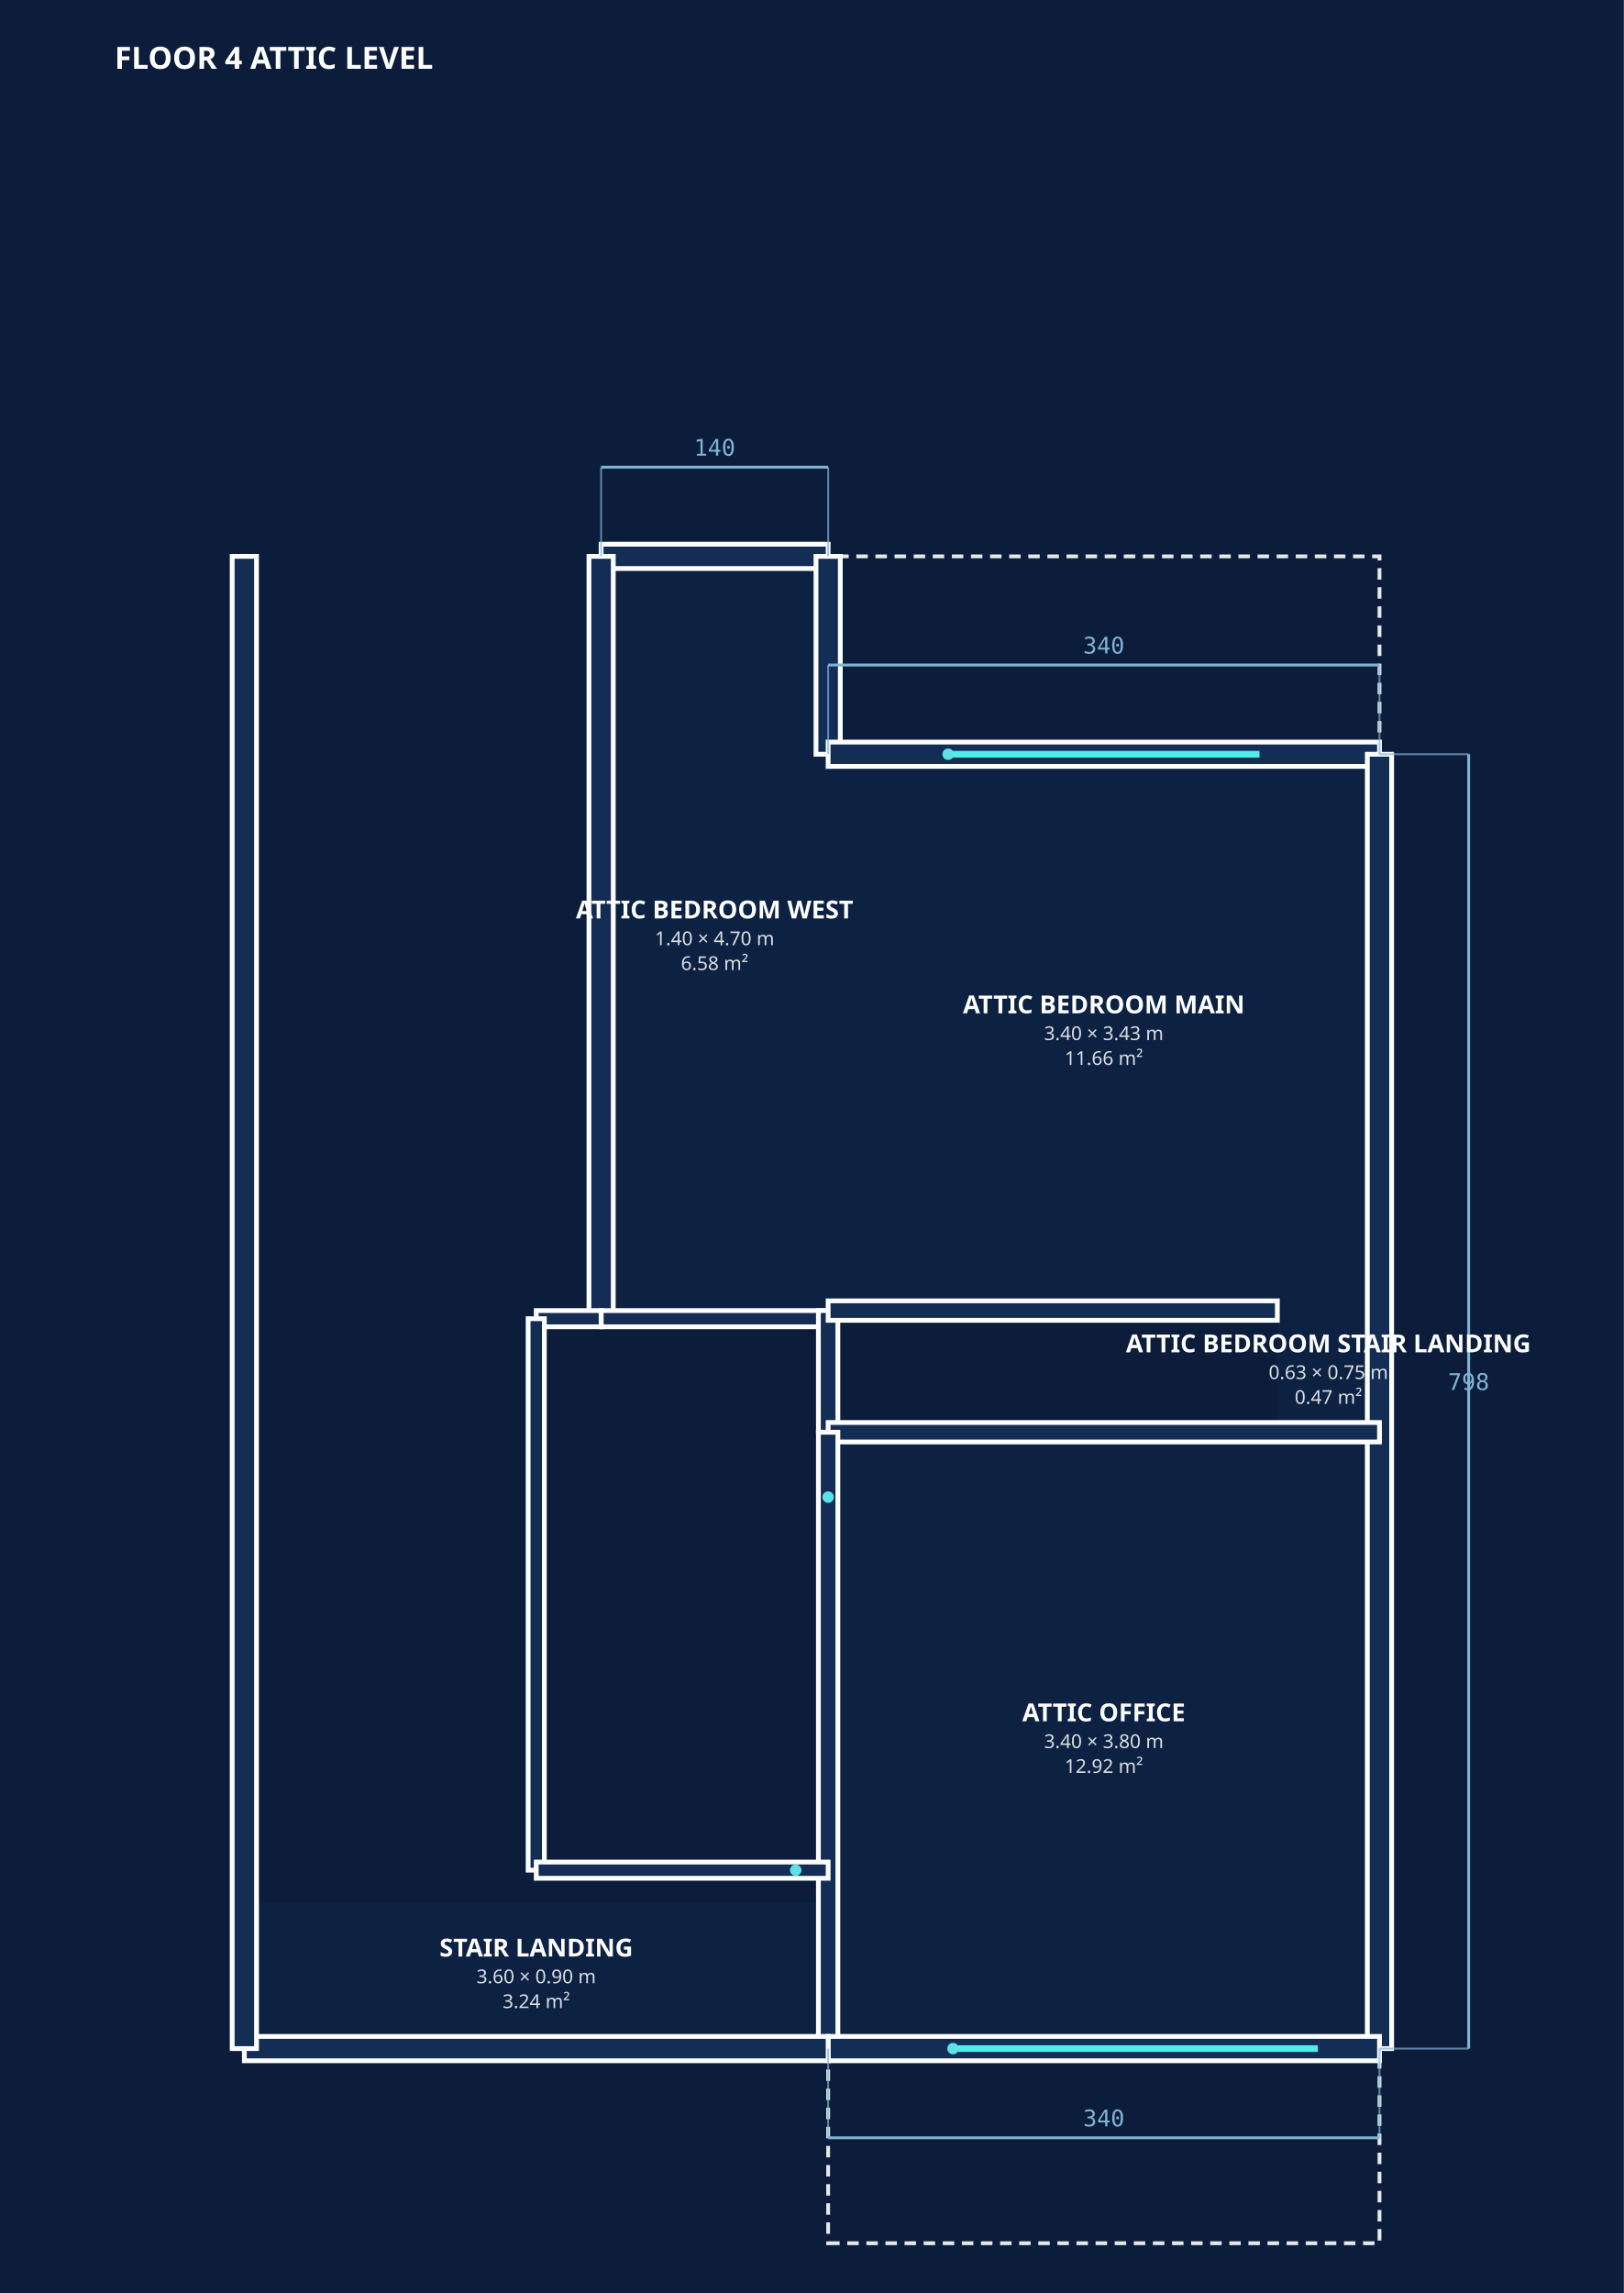
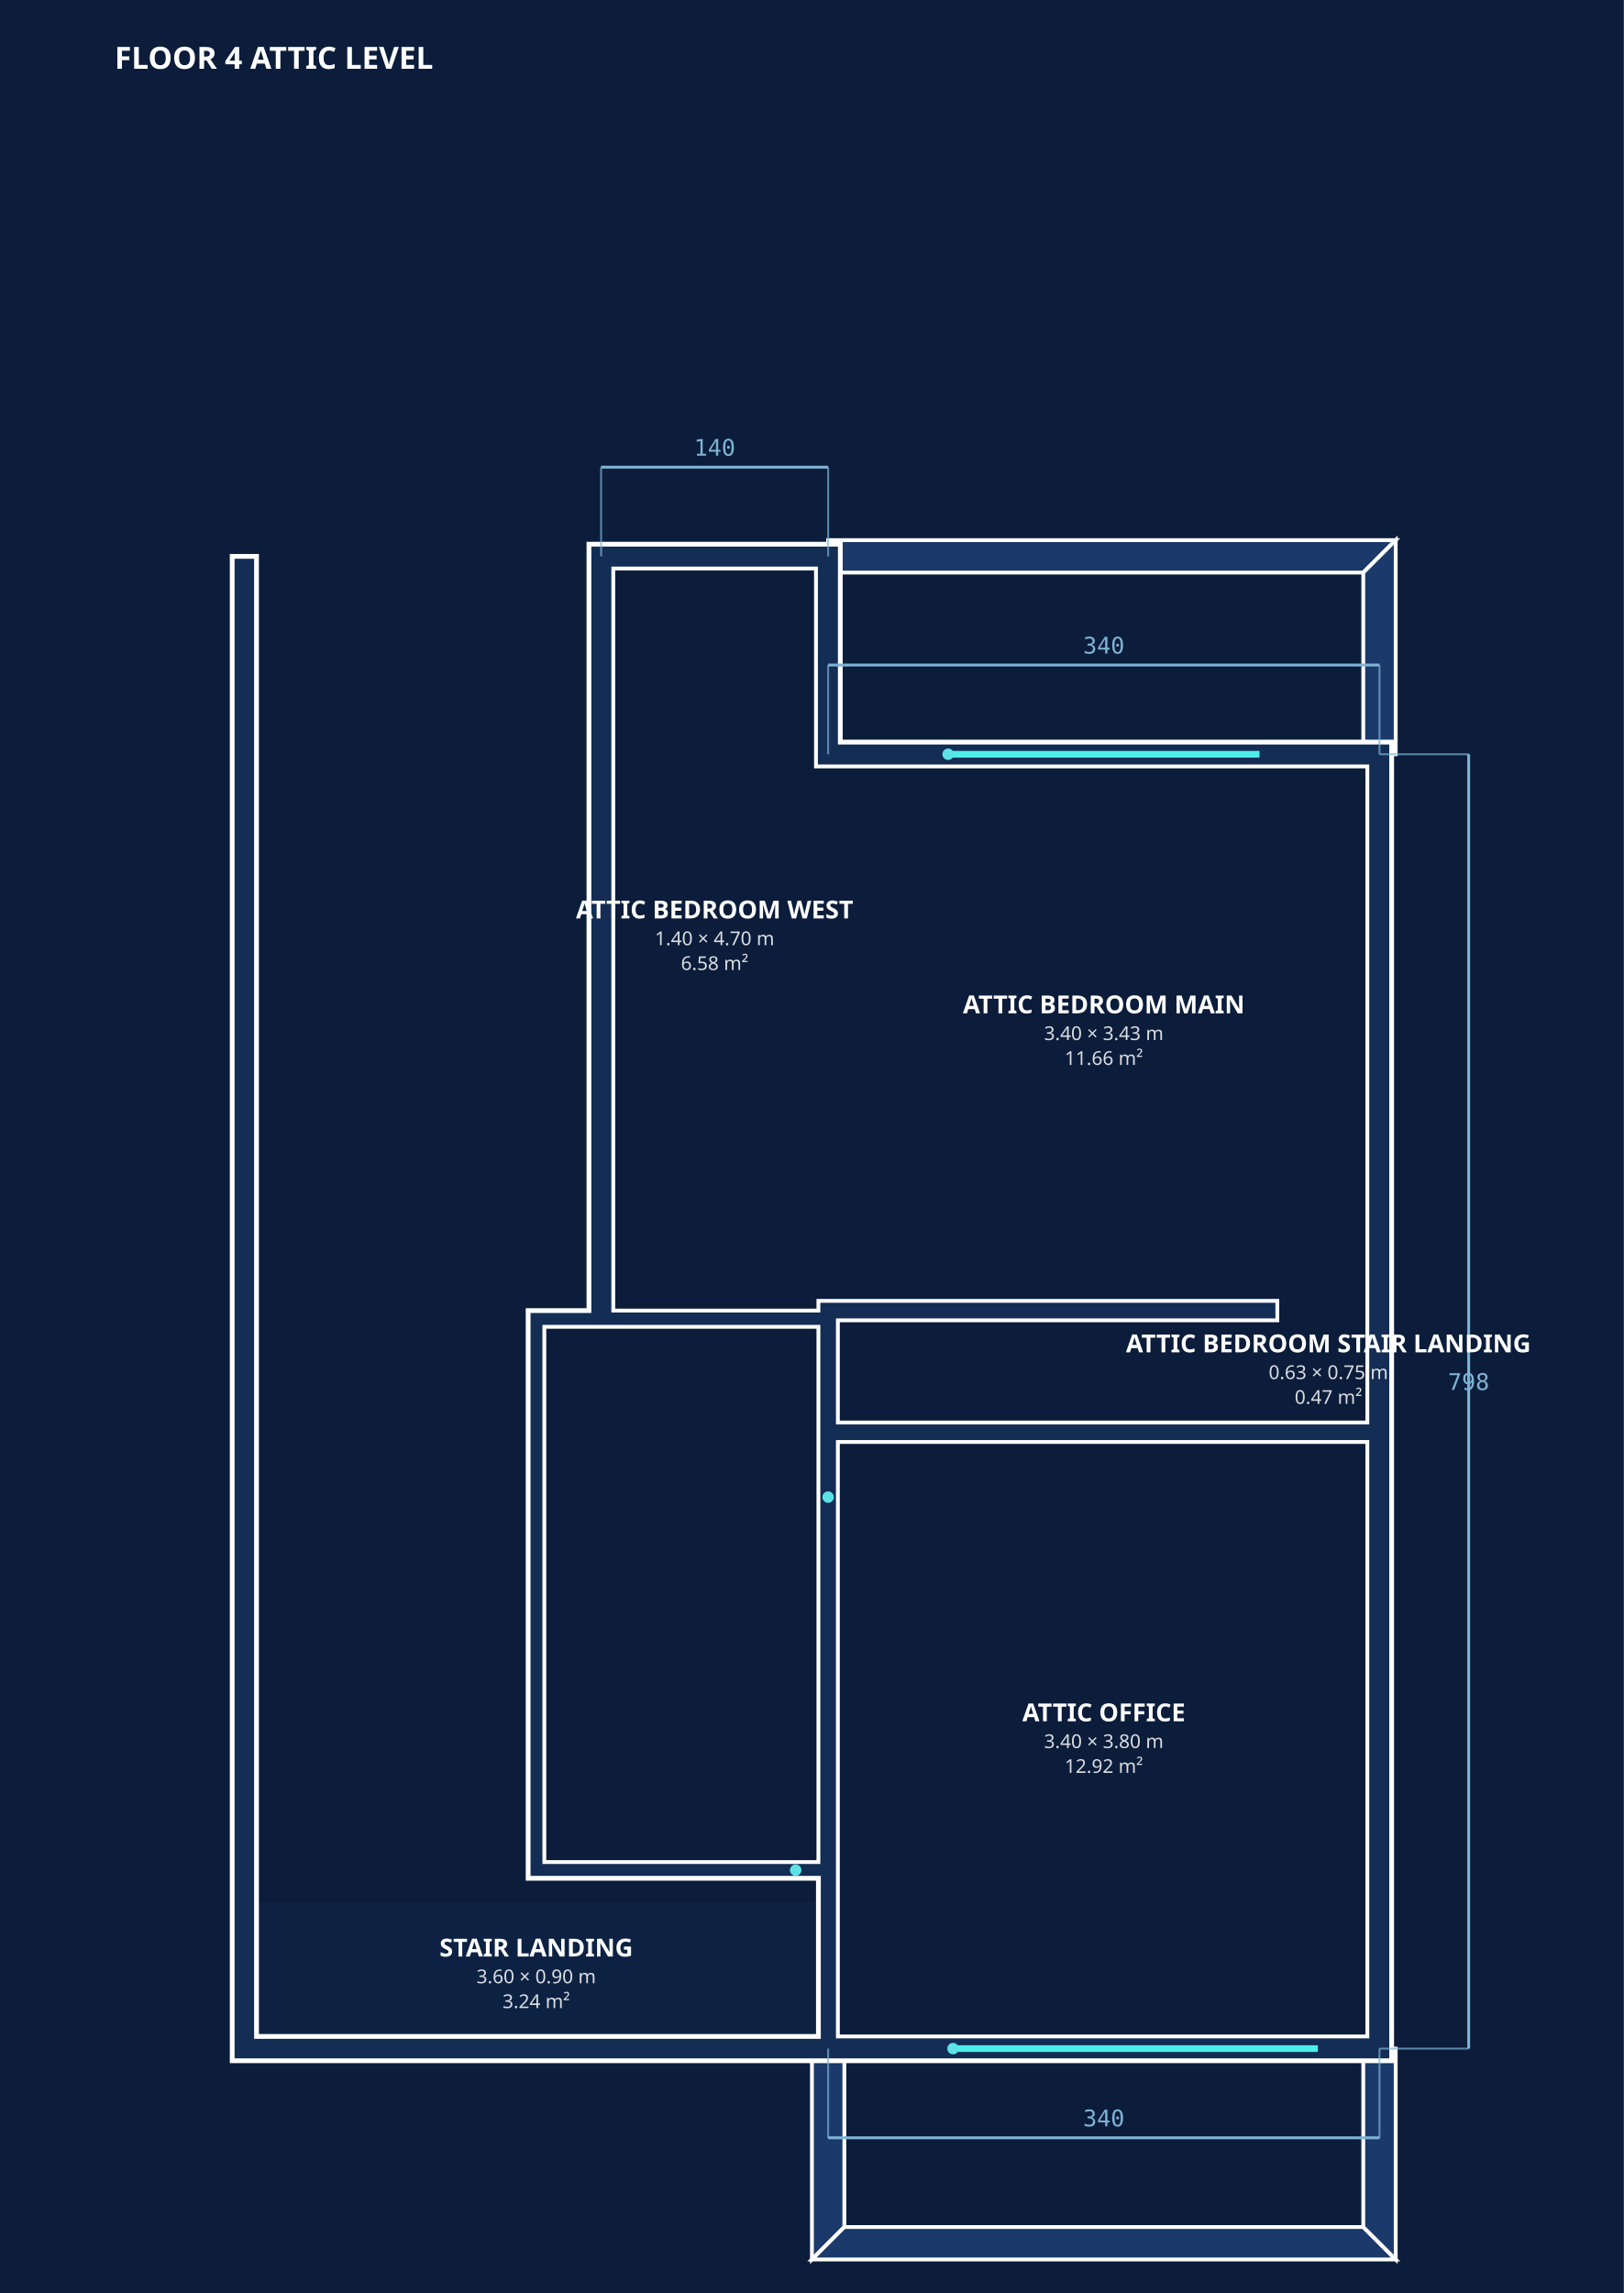
<svg xmlns="http://www.w3.org/2000/svg" width="850.0" height="1200.0" viewBox="0 0 850.0 1200.0">
  <defs>
</defs>
  <rect x="0" y="0" width="850.0" height="1200.0" fill="#0B1D3A" />
  <path d="M433.488,1072.093 L722.093,1072.093 L722.093,749.535 L433.488,749.535 Z" fill="#132D54" fill-opacity="0.35" stroke="none" />
  <path d="M433.488,685.872 L722.093,685.872 L722.093,394.721 L433.488,394.721 Z" fill="#132D54" fill-opacity="0.35" stroke="none" />
  <path d="M314.651,690.116 L433.488,690.116 L433.488,291.163 L314.651,291.163 Z" fill="#132D54" fill-opacity="0.35" stroke="none" />
  <path d="M668.616,749.535 L722.093,749.535 L722.093,685.872 L668.616,685.872 Z" fill="#132D54" fill-opacity="0.35" stroke="none" />
  <path d="M127.907,1072.093 L433.488,1072.093 L433.488,995.698 L127.907,995.698 Z" fill="#132D54" fill-opacity="0.35" stroke="none" />
-   <path d="M433.488,394.721 L722.093,394.721 L722.093,291.163 L433.488,291.163 Z" fill="none" stroke="#E5E8E8" stroke-width="2.0" stroke-dasharray="6,4" />
-   <path d="M433.488,1173.953 L722.093,1173.953 L722.093,1072.093 L433.488,1072.093 Z" fill="none" stroke="#E5E8E8" stroke-width="2.0" stroke-dasharray="6,4" />
-   <path d="M314.651,284.797 L433.488,284.797 L433.488,297.529 L314.651,297.529 Z" fill="#132D54" stroke="#FFFFFF" stroke-width="2.5" />
-   <path d="M439.855,291.163 L439.855,394.721 L427.122,394.721 L427.122,291.163 Z" fill="#132D54" stroke="#FFFFFF" stroke-width="2.5" />
-   <path d="M433.488,388.355 L722.093,388.355 L722.093,401.087 L433.488,401.087 Z" fill="#132D54" stroke="#FFFFFF" stroke-width="2.5" />
-   <path d="M728.459,394.721 L728.459,1072.093 L715.727,1072.093 L715.727,394.721 Z" fill="#132D54" stroke="#FFFFFF" stroke-width="2.5" />
-   <path d="M321.017,291.163 L321.017,690.116 L308.285,690.116 L308.285,291.163 Z" fill="#132D54" stroke="#FFFFFF" stroke-width="2.5" />
-   <path d="M314.651,685.872 L433.488,685.872 L433.488,694.36 L314.651,694.36 Z" fill="#132D54" stroke="#FFFFFF" stroke-width="2.5" />
-   <path d="M280.698,685.872 L314.651,685.872 L314.651,694.36 L280.698,694.36 Z" fill="#132D54" stroke="#FFFFFF" stroke-width="2.5" />
-   <path d="M276.453,978.721 L276.453,690.116 L284.942,690.116 L284.942,978.721 Z" fill="#132D54" stroke="#FFFFFF" stroke-width="2.5" />
-   <path d="M428.395,749.535 L428.395,685.872 L438.581,685.872 L438.581,749.535 Z" fill="#132D54" stroke="#FFFFFF" stroke-width="2.5" />
-   <path d="M433.488,680.779 L668.616,680.779 L668.616,690.965 L433.488,690.965 Z" fill="#132D54" stroke="#FFFFFF" stroke-width="2.5" />
-   <path d="M433.488,744.442 L722.093,744.442 L722.093,754.628 L433.488,754.628 Z" fill="#132D54" stroke="#FFFFFF" stroke-width="2.5" />
-   <path d="M438.581,749.535 L438.581,1072.093 L428.395,1072.093 L428.395,749.535 Z" fill="#132D54" stroke="#FFFFFF" stroke-width="2.5" />
-   <path d="M433.488,1065.727 L722.093,1065.727 L722.093,1078.459 L433.488,1078.459 Z" fill="#132D54" stroke="#FFFFFF" stroke-width="2.5" />
-   <path d="M127.907,1065.727 L433.488,1065.727 L433.488,1078.459 L127.907,1078.459 Z" fill="#132D54" stroke="#FFFFFF" stroke-width="2.5" />
-   <path d="M280.698,974.477 L433.488,974.477 L433.488,982.965 L280.698,982.965 Z" fill="#132D54" stroke="#FFFFFF" stroke-width="2.5" />
-   <path d="M134.273,291.163 L134.273,1072.093 L121.541,1072.093 L121.541,291.163 Z" fill="#132D54" stroke="#FFFFFF" stroke-width="2.5" />
+   <path d="M433.488,394.721 L722.093,394.721 L722.093,291.163 L433.488,291.163 Z" fill="none" stroke="#E5E8E8" stroke-width="1.5" stroke-dasharray="6,4" />
+   <path d="M433.488,282.674 L730.581,282.674 L713.605,299.651 L433.488,299.651 Z" fill="#1B3A6B" stroke="#FFFFFF" stroke-width="2.0" />
+   <path d="M730.581,282.674 L730.581,394.721 L713.605,394.721 L713.605,299.651 Z" fill="#1B3A6B" stroke="#FFFFFF" stroke-width="2.0" />
+   <path d="M433.488,1173.953 L722.093,1173.953 L722.093,1072.093 L433.488,1072.093 Z" fill="none" stroke="#E5E8E8" stroke-width="1.5" stroke-dasharray="6,4" />
+   <path d="M425.0,1072.093 L425.0,1182.442 L441.977,1165.465 L441.977,1072.093 Z" fill="#1B3A6B" stroke="#FFFFFF" stroke-width="2.0" />
+   <path d="M425.0,1182.442 L730.581,1182.442 L713.605,1165.465 L441.977,1165.465 Z" fill="#1B3A6B" stroke="#FFFFFF" stroke-width="2.0" />
+   <path d="M730.581,1182.442 L730.581,1072.093 L713.605,1072.093 L713.605,1165.465 Z" fill="#1B3A6B" stroke="#FFFFFF" stroke-width="2.0" />
+   <path d="M428.395,982.965 L284.942,982.965 L280.698,982.965 L276.453,982.965 L276.453,978.721 L276.453,974.477 L276.453,694.36 L276.453,690.116 L276.453,685.872 L280.698,685.872 L284.942,685.872 L308.285,685.872 L308.285,297.529 L308.285,291.163 L308.285,284.797 L314.651,284.797 L321.017,284.797 L427.122,284.797 L433.488,284.797 L439.855,284.797 L439.855,291.163 L439.855,297.529 L439.855,388.355 L715.727,388.355 L722.093,388.355 L728.459,388.355 L728.459,394.721 L728.459,401.087 L728.459,1065.727 L728.459,1072.093 L728.459,1078.459 L722.093,1078.459 L715.727,1078.459 L433.488,1078.459 L134.273,1078.459 L127.907,1078.459 L121.541,1078.459 L121.541,1072.093 L121.541,1065.727 L121.541,291.163 L134.273,291.163 L134.273,1065.727 L428.395,1065.727 L428.395,982.965 Z" fill="#132D54" stroke="#FFFFFF" stroke-width="2.5" />
+   <path d="M321.017,685.872 L428.395,685.872 L428.395,680.779 L433.488,680.779 L438.581,680.779 L668.616,680.779 L668.616,690.965 L438.581,690.965 L438.581,744.442 L715.727,744.442 L715.727,401.087 L439.855,401.087 L433.488,401.087 L427.122,401.087 L427.122,394.721 L427.122,388.355 L427.122,297.529 L321.017,297.529 L321.017,685.872 Z" fill="#0B1D3A" stroke="#FFFFFF" stroke-width="2.0" />
+   <path d="M314.651,694.36 L284.942,694.36 L284.942,974.477 L428.395,974.477 L428.395,749.535 L428.395,694.36 L314.651,694.36 Z" fill="#0B1D3A" stroke="#FFFFFF" stroke-width="2.0" />
+   <path d="M438.581,1065.727 L715.727,1065.727 L715.727,754.628 L438.581,754.628 L438.581,1065.727 Z" fill="#0B1D3A" stroke="#FFFFFF" stroke-width="2.0" />
  <path d="M496.302,394.721 L659.279,394.721" stroke="#4DEEEA" stroke-width="3.5" />
  <path d="M498.849,1072.093 L689.837,1072.093" stroke="#4DEEEA" stroke-width="3.5" />
  <circle cx="496.302" cy="394.721" r="3.0" fill="#5CE1E6" />
  <circle cx="498.849" cy="1072.093" r="3.0" fill="#5CE1E6" />
  <circle cx="433.488" cy="783.488" r="3.0" fill="#5CE1E6" />
  <circle cx="416.512" cy="978.721" r="3.0" fill="#5CE1E6" />
  <path d="M314.651,244.477 L433.488,244.477" stroke="#7FB3D5" stroke-width="1.5" />
  <path d="M314.651,291.163 L314.651,244.477" stroke="#7FB3D5" stroke-width="1.0" stroke-opacity="0.7" />
  <path d="M433.488,291.163 L433.488,244.477" stroke="#7FB3D5" stroke-width="1.0" stroke-opacity="0.7" />
  <text x="374.07" y="238.477" font-size="12" text-anchor="middle" fill="#7FB3D5" font-family="monospace">140</text>
  <path d="M433.488,348.035 L722.093,348.035" stroke="#7FB3D5" stroke-width="1.5" />
  <path d="M433.488,394.721 L433.488,348.035" stroke="#7FB3D5" stroke-width="1.0" stroke-opacity="0.7" />
  <path d="M722.093,394.721 L722.093,348.035" stroke="#7FB3D5" stroke-width="1.0" stroke-opacity="0.7" />
  <text x="577.791" y="342.035" font-size="12" text-anchor="middle" fill="#7FB3D5" font-family="monospace">340</text>
  <path d="M768.779,394.721 L768.779,1072.093" stroke="#7FB3D5" stroke-width="1.5" />
  <path d="M722.093,394.721 L768.779,394.721" stroke="#7FB3D5" stroke-width="1.0" stroke-opacity="0.7" />
  <path d="M722.093,1072.093 L768.779,1072.093" stroke="#7FB3D5" stroke-width="1.0" stroke-opacity="0.7" />
  <text x="768.779" y="727.407" font-size="12" text-anchor="middle" fill="#7FB3D5" font-family="monospace">798</text>
  <path d="M722.093,1118.779 L433.488,1118.779" stroke="#7FB3D5" stroke-width="1.5" />
  <path d="M722.093,1072.093 L722.093,1118.779" stroke="#7FB3D5" stroke-width="1.0" stroke-opacity="0.7" />
  <path d="M433.488,1072.093 L433.488,1118.779" stroke="#7FB3D5" stroke-width="1.0" stroke-opacity="0.7" />
  <text x="577.791" y="1112.779" font-size="12" text-anchor="middle" fill="#7FB3D5" font-family="monospace">340</text>
  <text x="577.791" y="900.814" font-size="13" text-anchor="middle" fill="#FFFFFF" font-weight="bold" font-family="sans-serif">ATTIC OFFICE</text>
  <text x="577.791" y="914.814" font-size="10" text-anchor="middle" fill="#FFFFFF" font-family="sans-serif" fill-opacity="0.85">3.40 × 3.80 m</text>
  <text x="577.791" y="927.814" font-size="10" text-anchor="middle" fill="#FFFFFF" font-family="sans-serif" fill-opacity="0.85">12.92 m²</text>
  <text x="577.791" y="530.297" font-size="13" text-anchor="middle" fill="#FFFFFF" font-weight="bold" font-family="sans-serif">ATTIC BEDROOM MAIN</text>
  <text x="577.791" y="544.297" font-size="10" text-anchor="middle" fill="#FFFFFF" font-family="sans-serif" fill-opacity="0.85">3.40 × 3.43 m</text>
  <text x="577.791" y="557.297" font-size="10" text-anchor="middle" fill="#FFFFFF" font-family="sans-serif" fill-opacity="0.85">11.66 m²</text>
  <text x="374.07" y="480.64" font-size="13" text-anchor="middle" fill="#FFFFFF" font-weight="bold" font-family="sans-serif">ATTIC BEDROOM WEST</text>
  <text x="374.07" y="494.64" font-size="10" text-anchor="middle" fill="#FFFFFF" font-family="sans-serif" fill-opacity="0.85">1.40 × 4.70 m</text>
  <text x="374.07" y="507.64" font-size="10" text-anchor="middle" fill="#FFFFFF" font-family="sans-serif" fill-opacity="0.85">6.58 m²</text>
  <text x="695.355" y="707.703" font-size="13" text-anchor="middle" fill="#FFFFFF" font-weight="bold" font-family="sans-serif">ATTIC BEDROOM STAIR LANDING</text>
  <text x="695.355" y="721.703" font-size="10" text-anchor="middle" fill="#FFFFFF" font-family="sans-serif" fill-opacity="0.85">0.63 × 0.75 m</text>
  <text x="695.355" y="734.703" font-size="10" text-anchor="middle" fill="#FFFFFF" font-family="sans-serif" fill-opacity="0.85">0.47 m²</text>
  <text x="280.698" y="1023.895" font-size="13" text-anchor="middle" fill="#FFFFFF" font-weight="bold" font-family="sans-serif">STAIR LANDING</text>
  <text x="280.698" y="1037.895" font-size="10" text-anchor="middle" fill="#FFFFFF" font-family="sans-serif" fill-opacity="0.85">3.60 × 0.90 m</text>
  <text x="280.698" y="1050.895" font-size="10" text-anchor="middle" fill="#FFFFFF" font-family="sans-serif" fill-opacity="0.85">3.24 m²</text>
  <text x="60.0" y="36.0" font-size="16" fill="#FFFFFF" font-weight="bold" font-family="sans-serif">FLOOR 4 ATTIC LEVEL</text>
</svg>
